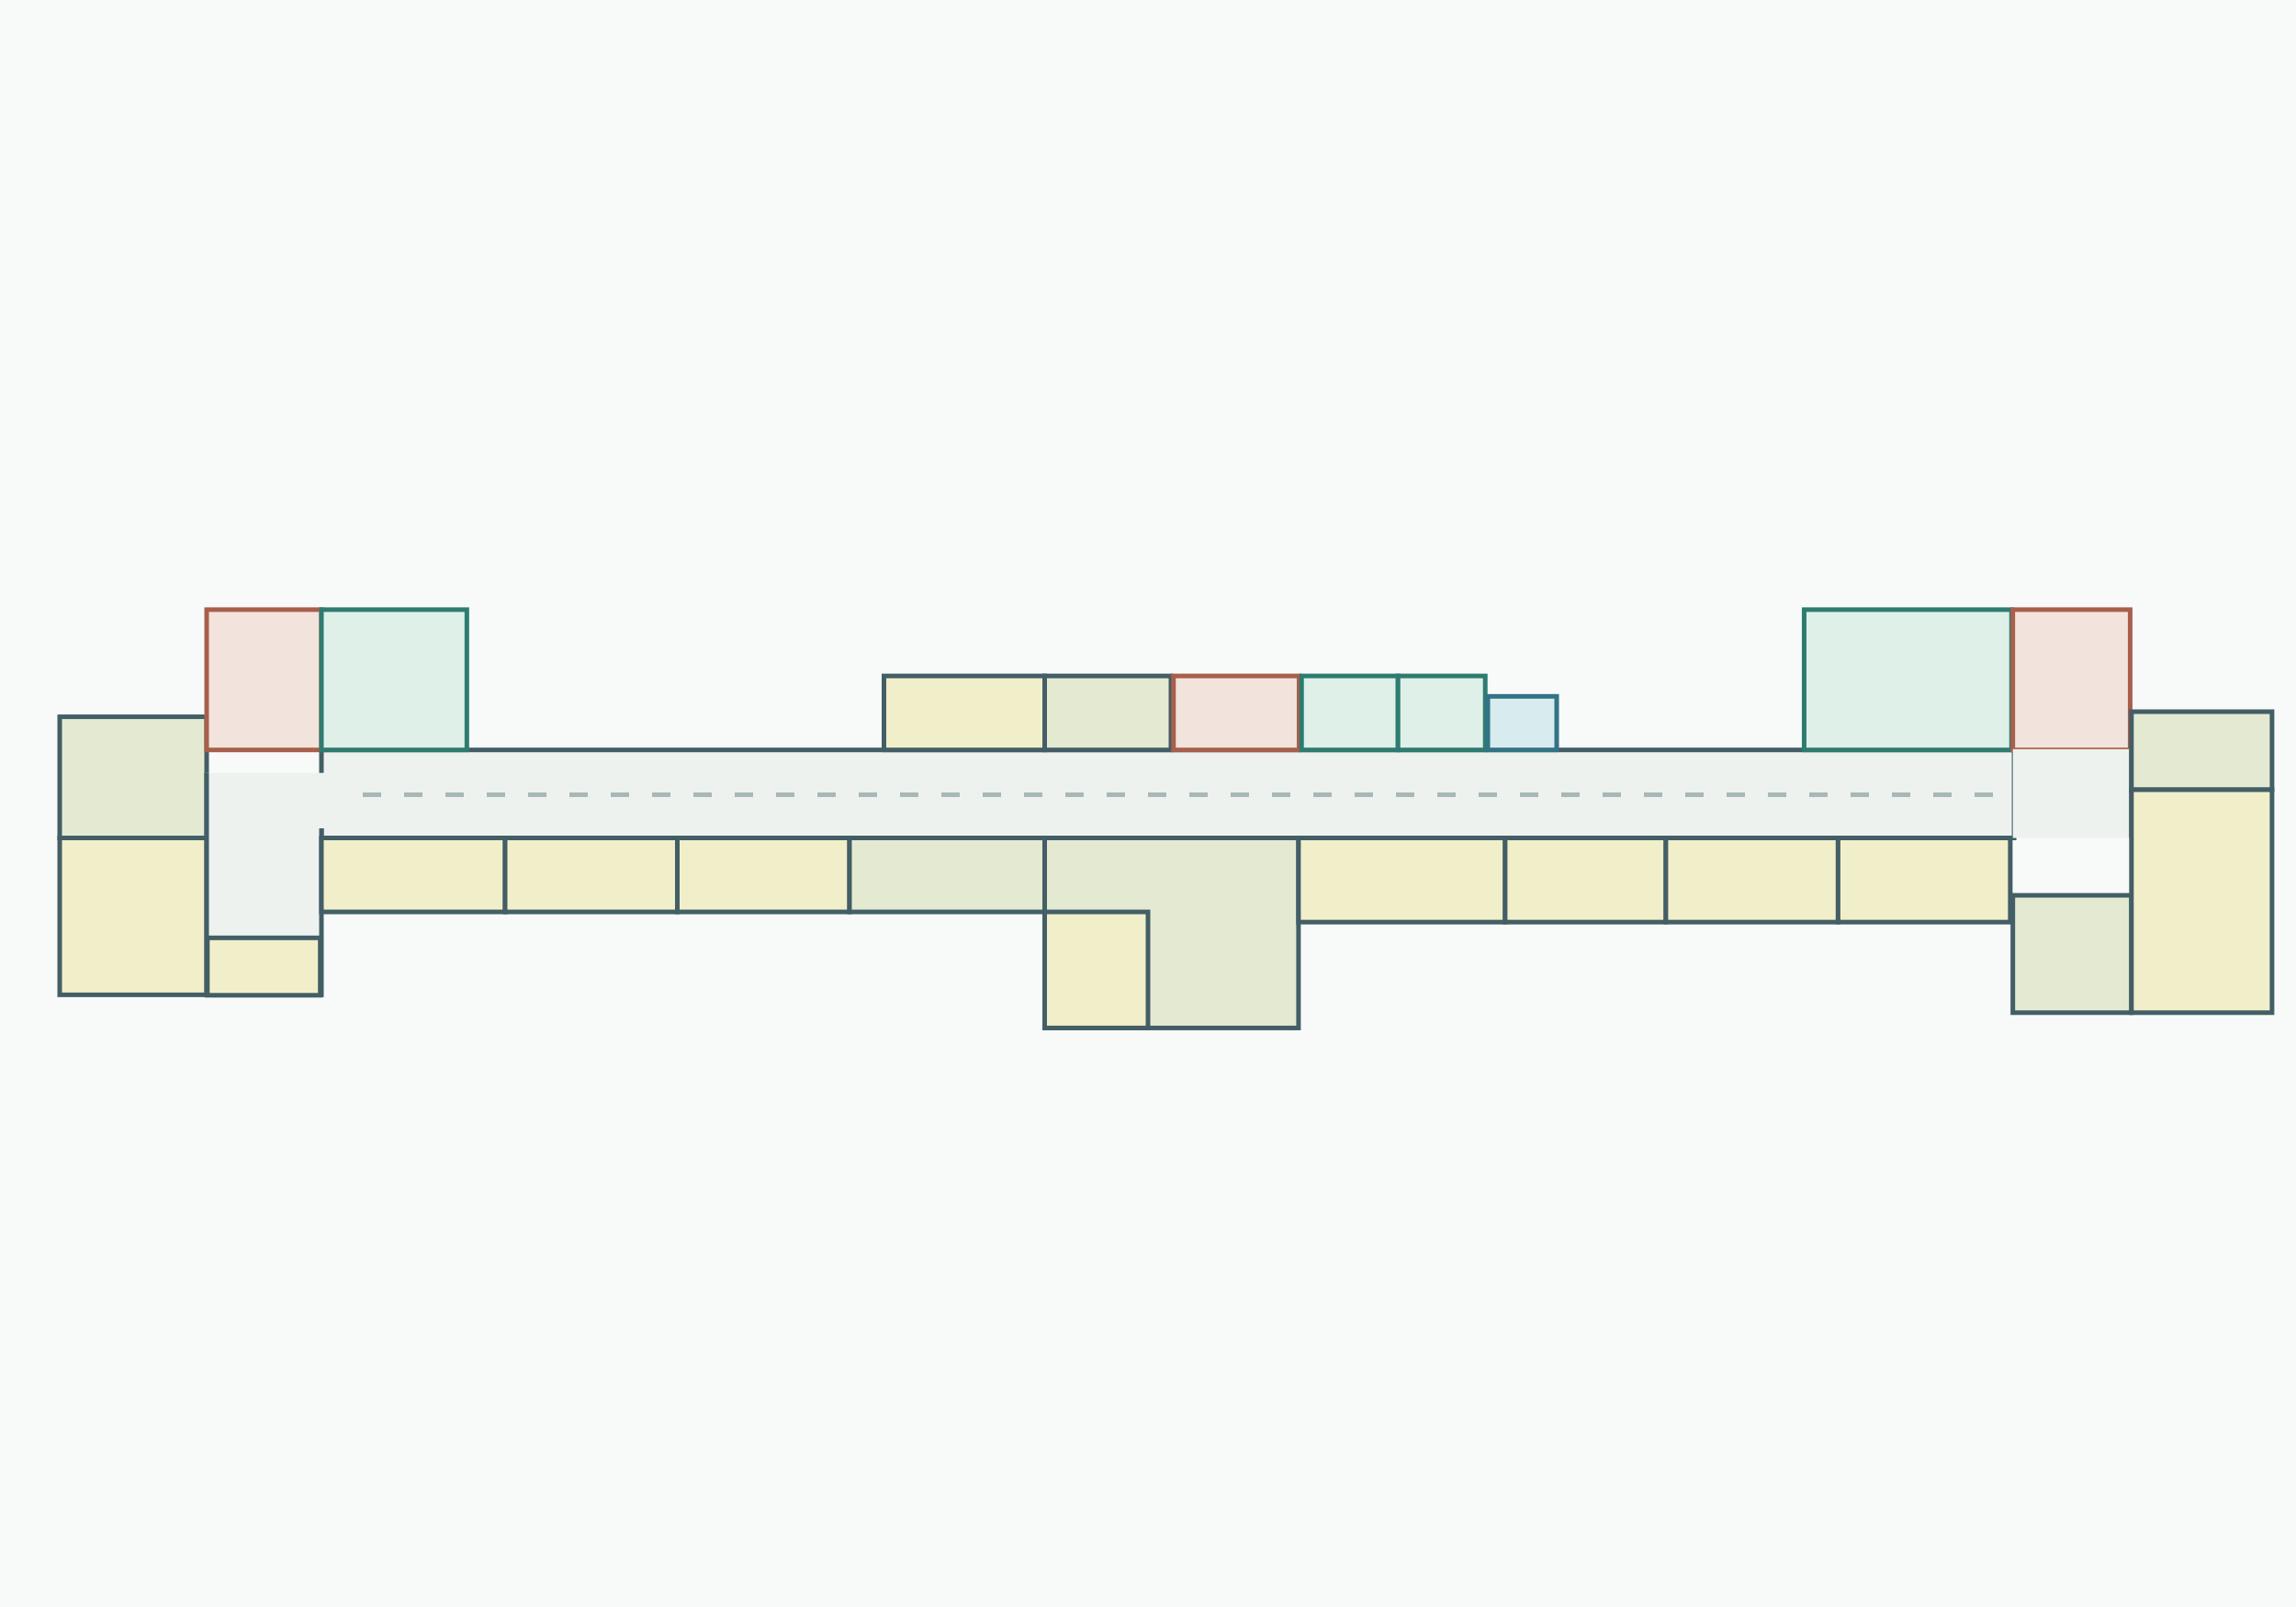
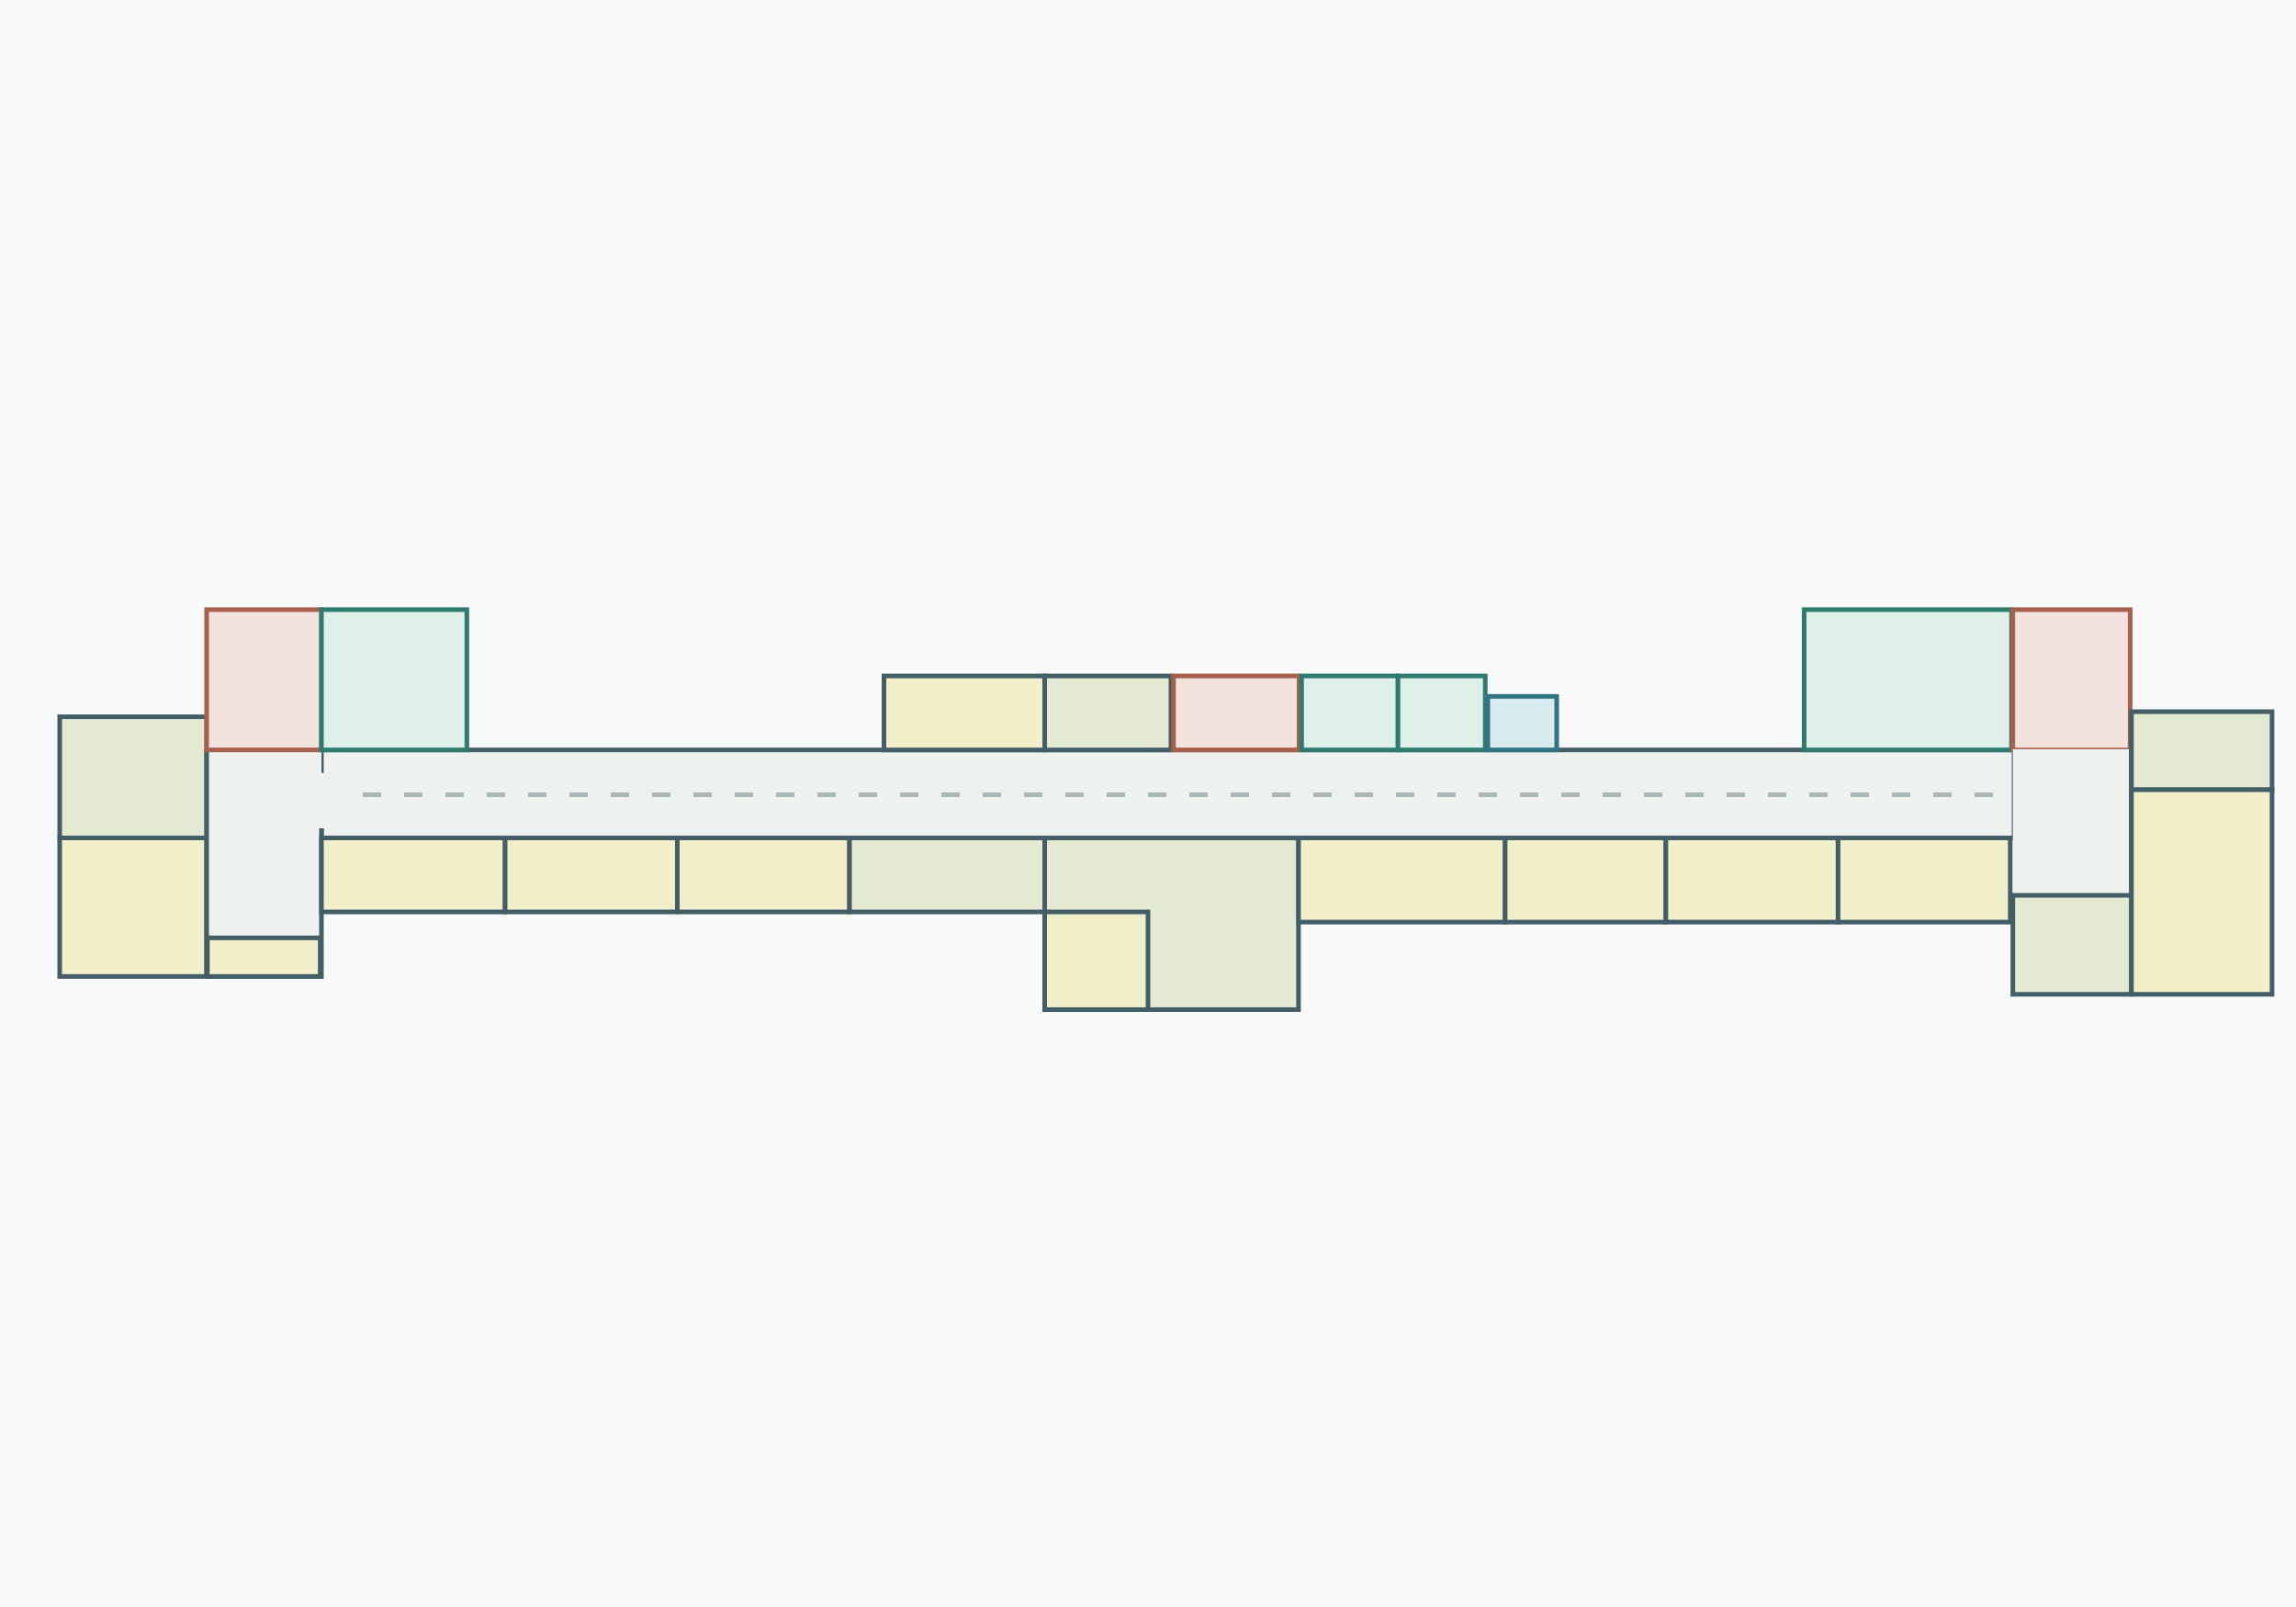
<svg xmlns="http://www.w3.org/2000/svg" width="1000" height="700">
  <g>
    <rect id="svg_1" fill="#f7faf9" height="700" width="1000" class="background" />
    <g id="main-corridor">
      <rect id="svg_2" stroke-width="2" stroke="#435e66" fill="#eef2ee" height="38.334" width="737.222" y="326.666" x="140" class="corridor" />
      <path id="svg_3" stroke-dasharray="8 10" stroke-width="2" stroke="#a8b7b7" fill="none" d="m140,346.182l737.222,0" class="corridor-line" />
    </g>
    <g data-node-id="art-prep-2" id="art-prep-2">
      <rect id="svg_4" stroke-width="2" stroke="#435e66" fill="#e4ead2" height="52.779" width="64" y="312.221" x="26" class="facility" />
    </g>
    <g data-node-id="art-room-2" id="art-room-2">
-       <rect id="svg_5" stroke-width="2" stroke="#435e66" fill="#f1efc9" height="68.334" width="64" y="365" x="26" class="room" />
+       <rect id="svg_5" stroke-width="2" stroke="#435e66" fill="#f1efc9" height="60.334" width="64" y="365" x="26" class="room" />
    </g>
    <g data-node-id="lobby-west-2" id="lobby-west-2">
-       <path id="svg_6" fill="#eef2ee" d="m90,336.666l65,0l0,24.167l-15,0l0,72.501l-50,0l0,-96.668z" class="open-space" />
-       <path id="svg_7" stroke-width="2" stroke="#435e66" fill="none" d="m90,336.666l0,96.668l50,0l0,-72.501" class="open-wall" />
+       <path id="svg_6" fill="#eef2ee" d="m90,326.666l50,0l0,10l15,0l0,24.167l-15,0l0,64.501l-50,0l0,-98.668z" class="open-space" />
+       <path id="svg_7" stroke-width="2" stroke="#435e66" fill="none" d="m90,326.666l0,98.668l50,0l0,-64.501" class="open-wall" />
    </g>
    <g data-node-id="stairs-west-2" id="stairs-west-2">
      <rect id="svg_8" stroke-width="2" stroke="#a85f4b" fill="#f2e4dc" height="61.111" width="50" y="265.555" x="90" class="stairs" />
    </g>
    <g data-node-id="female-wc-west-2" id="female-wc-west-2">
      <rect id="svg_9" stroke-width="2" stroke="#2e7c70" fill="#dff0e9" height="61.111" width="63.333" y="265.555" x="140" class="restroom" />
    </g>
    <g data-node-id="class-2-1" id="class-2-1">
      <rect id="svg_10" stroke-width="2" stroke="#435e66" fill="#f1efc9" height="32.223" width="80" y="365" x="140" class="room" />
    </g>
    <g data-node-id="class-2-2" id="class-2-2">
      <rect id="svg_11" stroke-width="2" stroke="#435e66" fill="#f1efc9" height="32.223" width="75" y="365" x="220" class="room" />
    </g>
    <g data-node-id="class-2-3" id="class-2-3">
      <rect id="svg_12" stroke-width="2" stroke="#435e66" fill="#f1efc9" height="32.223" width="75" y="365" x="295" class="room" />
    </g>
    <g data-node-id="broadcast-2" id="broadcast-2">
      <rect id="svg_13" stroke-width="2" stroke="#435e66" fill="#e4ead2" height="32.223" width="85" y="365" x="370" class="facility" />
    </g>
    <g data-node-id="support-b-2" id="support-b-2">
      <rect id="svg_14" stroke-width="2" stroke="#435e66" fill="#f1efc9" height="32.222" width="70" y="294.444" x="385" class="room" />
    </g>
    <g data-node-id="telecom-2" id="telecom-2">
      <rect id="svg_15" stroke-width="2" stroke="#435e66" fill="#e4ead2" height="32.222" width="55" y="294.444" x="455" class="facility" />
    </g>
    <g data-node-id="stairs-2" id="stairs-2">
      <rect id="svg_16" stroke-width="2" stroke="#a85f4b" fill="#f2e4dc" height="32.222" width="54.667" y="294.444" x="511.11" class="stairs" />
    </g>
    <g data-node-id="male-wc-2" id="male-wc-2">
      <rect id="svg_17" stroke-width="2" stroke="#2e7c70" fill="#dff0e9" height="32.222" width="42" y="294.444" x="566.888" class="restroom" />
    </g>
    <g data-node-id="accessible-wc-2" id="accessible-wc-2">
      <rect id="svg_18" stroke-width="2" stroke="#2e7c70" fill="#dff0e9" height="32.222" width="38" y="294.444" x="608.888" class="restroom" />
    </g>
    <g data-node-id="elevator-2" id="elevator-2">
      <rect id="svg_19" stroke-width="2" stroke="#317486" fill="#d8ebee" height="23.334" width="30" y="303.332" x="647.999" class="elevator" />
    </g>
    <g stroke="null" data-node-id="study-lounge-2" id="study-lounge-2">
-       <rect stroke="#435e66" id="svg_21" stroke-width="2" fill="#e4ead2" height="82.779" width="110.555" y="365" x="455" class="facility" />
+       <rect stroke="#435e66" id="svg_21" stroke-width="2" fill="#e4ead2" height="74.779" width="110.555" y="365" x="455" class="facility" />
    </g>
    <g data-node-id="grade2-office-2" id="grade2-office-2">
      <rect id="svg_22" stroke-width="2" stroke="#435e66" fill="#f1efc9" height="36.667" width="90" y="365" x="565.555" class="room" />
    </g>
    <g data-node-id="class-2-4" id="class-2-4">
      <rect id="svg_23" stroke-width="2" stroke="#435e66" fill="#f1efc9" height="36.667" width="70" y="365" x="655.555" class="room" />
    </g>
    <g data-node-id="class-2-5" id="class-2-5">
      <rect id="svg_24" stroke-width="2" stroke="#435e66" fill="#f1efc9" height="36.667" width="75" y="365" x="725.555" class="room" />
    </g>
    <g data-node-id="moving-class-2" id="moving-class-2">
      <rect id="svg_25" stroke-width="2" stroke="#435e66" fill="#f1efc9" height="36.667" width="75" y="365" x="800.555" class="room" />
    </g>
    <g stroke="null" data-node-id="male-wc-east-2" id="male-wc-east-2">
      <rect stroke="#2e7c70" id="svg_26" stroke-width="2" fill="#dff0e9" height="61.111" width="90.333" y="265.555" x="785.777" class="restroom" />
    </g>
    <g data-node-id="stairs-east-2" id="stairs-east-2">
      <rect id="svg_27" stroke-width="2" stroke="#a85f4b" fill="#f2e4dc" height="61.111" width="51.111" y="265.555" x="876.659" class="stairs" />
    </g>
    <g data-node-id="lobby-east-2" id="lobby-east-2">
-       <path id="svg_28" fill="#eef2ee" d="m876.666,326.333l51.667,0l0,38.667l-51.667,0l0,-38.667z" class="open-space" />
-       <path id="svg_29" stroke-width="2" stroke="#435e66" fill="none" d="m928.333,326.333l0,38.667" class="open-wall" />
+       <path id="svg_28" fill="#eef2ee" d="m876.666,326.333l51.667,0l0,63.667l-51.667,0l0,-63.667z" class="open-space" />
+       <path id="svg_29" stroke-width="2" stroke="#435e66" fill="none" d="m928.333,326.333l0,63.667" class="open-wall" />
    </g>
    <g stroke="null" data-node-id="staff-lounge-2" id="staff-lounge-2">
-       <rect stroke="#435e66" id="svg_30" stroke-width="2" fill="#e4ead2" height="51.112" width="51.667" y="390" x="876.666" class="facility" />
+       <rect stroke="#435e66" id="svg_30" stroke-width="2" fill="#e4ead2" height="43.112" width="51.667" y="390" x="876.666" class="facility" />
    </g>
    <g stroke="null" data-node-id="history-2" id="history-2">
      <rect stroke="#435e66" id="svg_31" stroke-width="2" fill="#e4ead2" height="34.001" width="61.223" y="309.999" x="928.333" class="facility" />
    </g>
    <g stroke="null" data-node-id="ib-seminar-2" id="ib-seminar-2">
-       <rect stroke="#435e66" id="svg_32" stroke-width="2" fill="#f1efc9" height="97.112" width="61.223" y="344" x="928.333" class="room" />
+       <rect stroke="#435e66" id="svg_32" stroke-width="2" fill="#f1efc9" height="89.112" width="61.223" y="344" x="928.333" class="room" />
    </g>
    <g data-node-id="principal-2" id="principal-2">
-       <rect id="svg_20" stroke-width="2" stroke="#435e66" fill="#f1efc9" height="50.556" width="45" y="397.223" x="455" class="room" />
+       <rect id="svg_20" stroke-width="2" stroke="#435e66" fill="#f1efc9" height="42.556" width="45" y="397.223" x="455" class="room" />
    </g>
-     <rect stroke="#435e66" stroke-width="2" id="svg_34" height="25" width="49.155" y="408.526" x="90.32" fill="#f1efc9" />
+     <rect stroke="#435e66" stroke-width="2" id="svg_34" height="16.808" width="49.155" y="408.526" x="90.32" fill="#f1efc9" />
  </g>
</svg>
